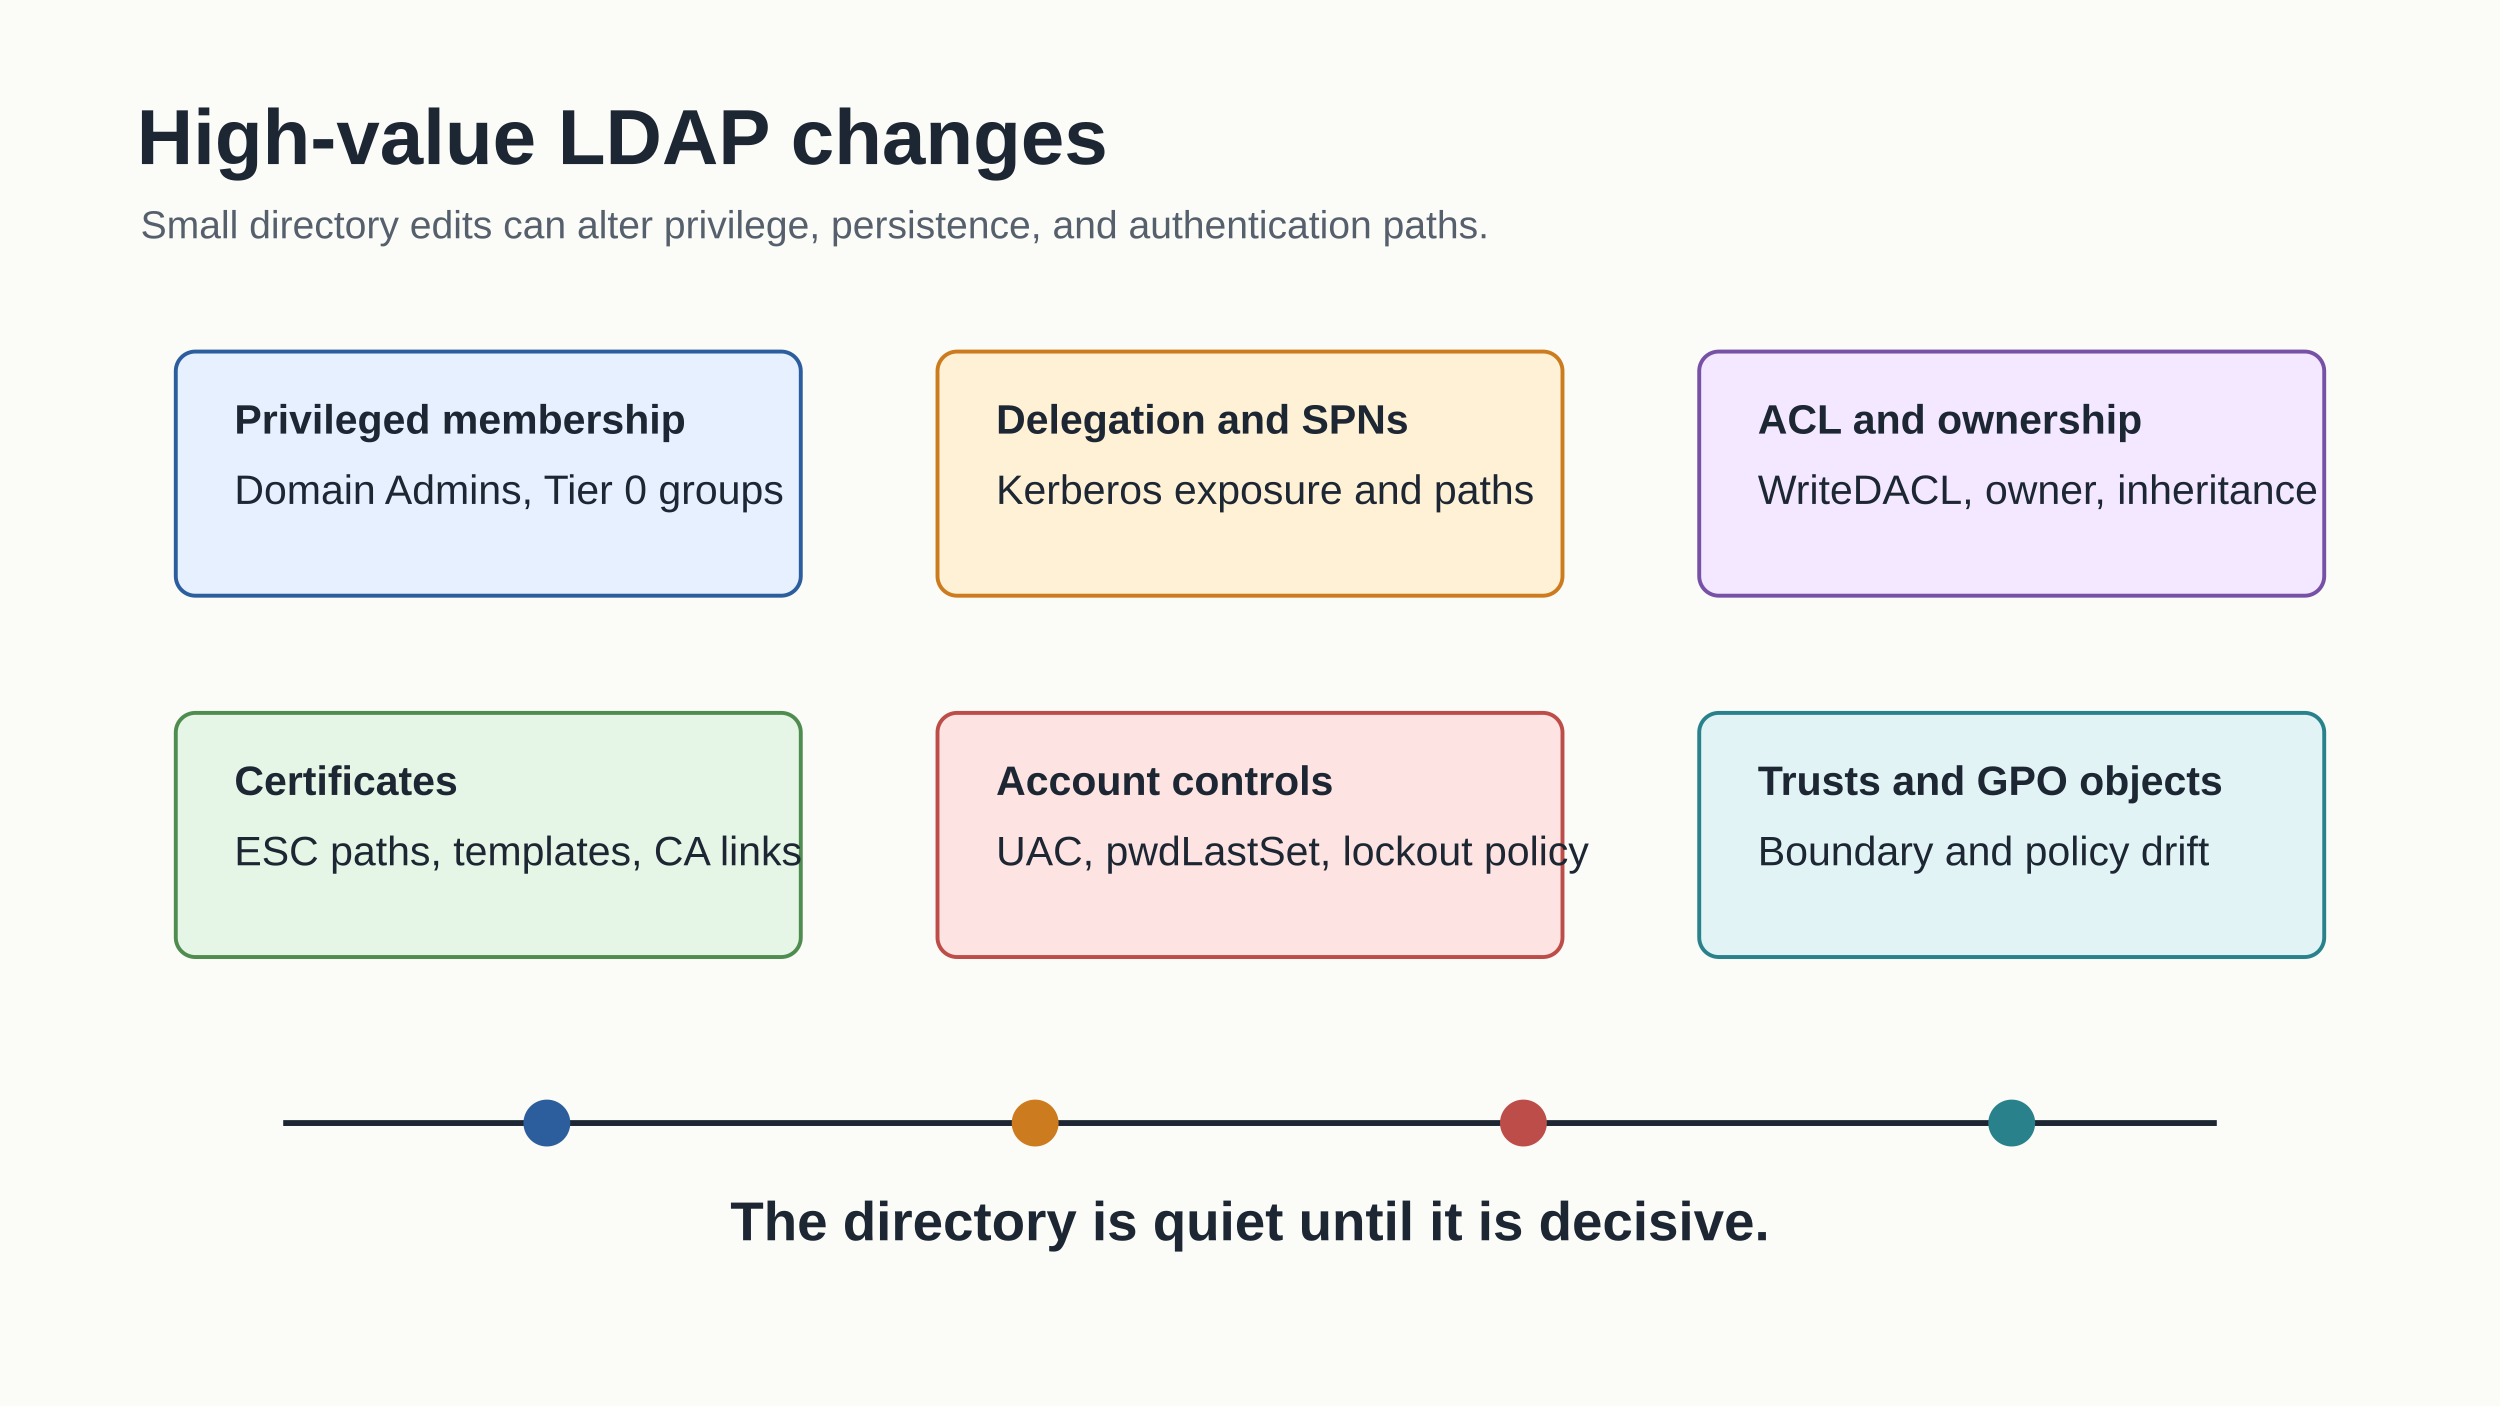
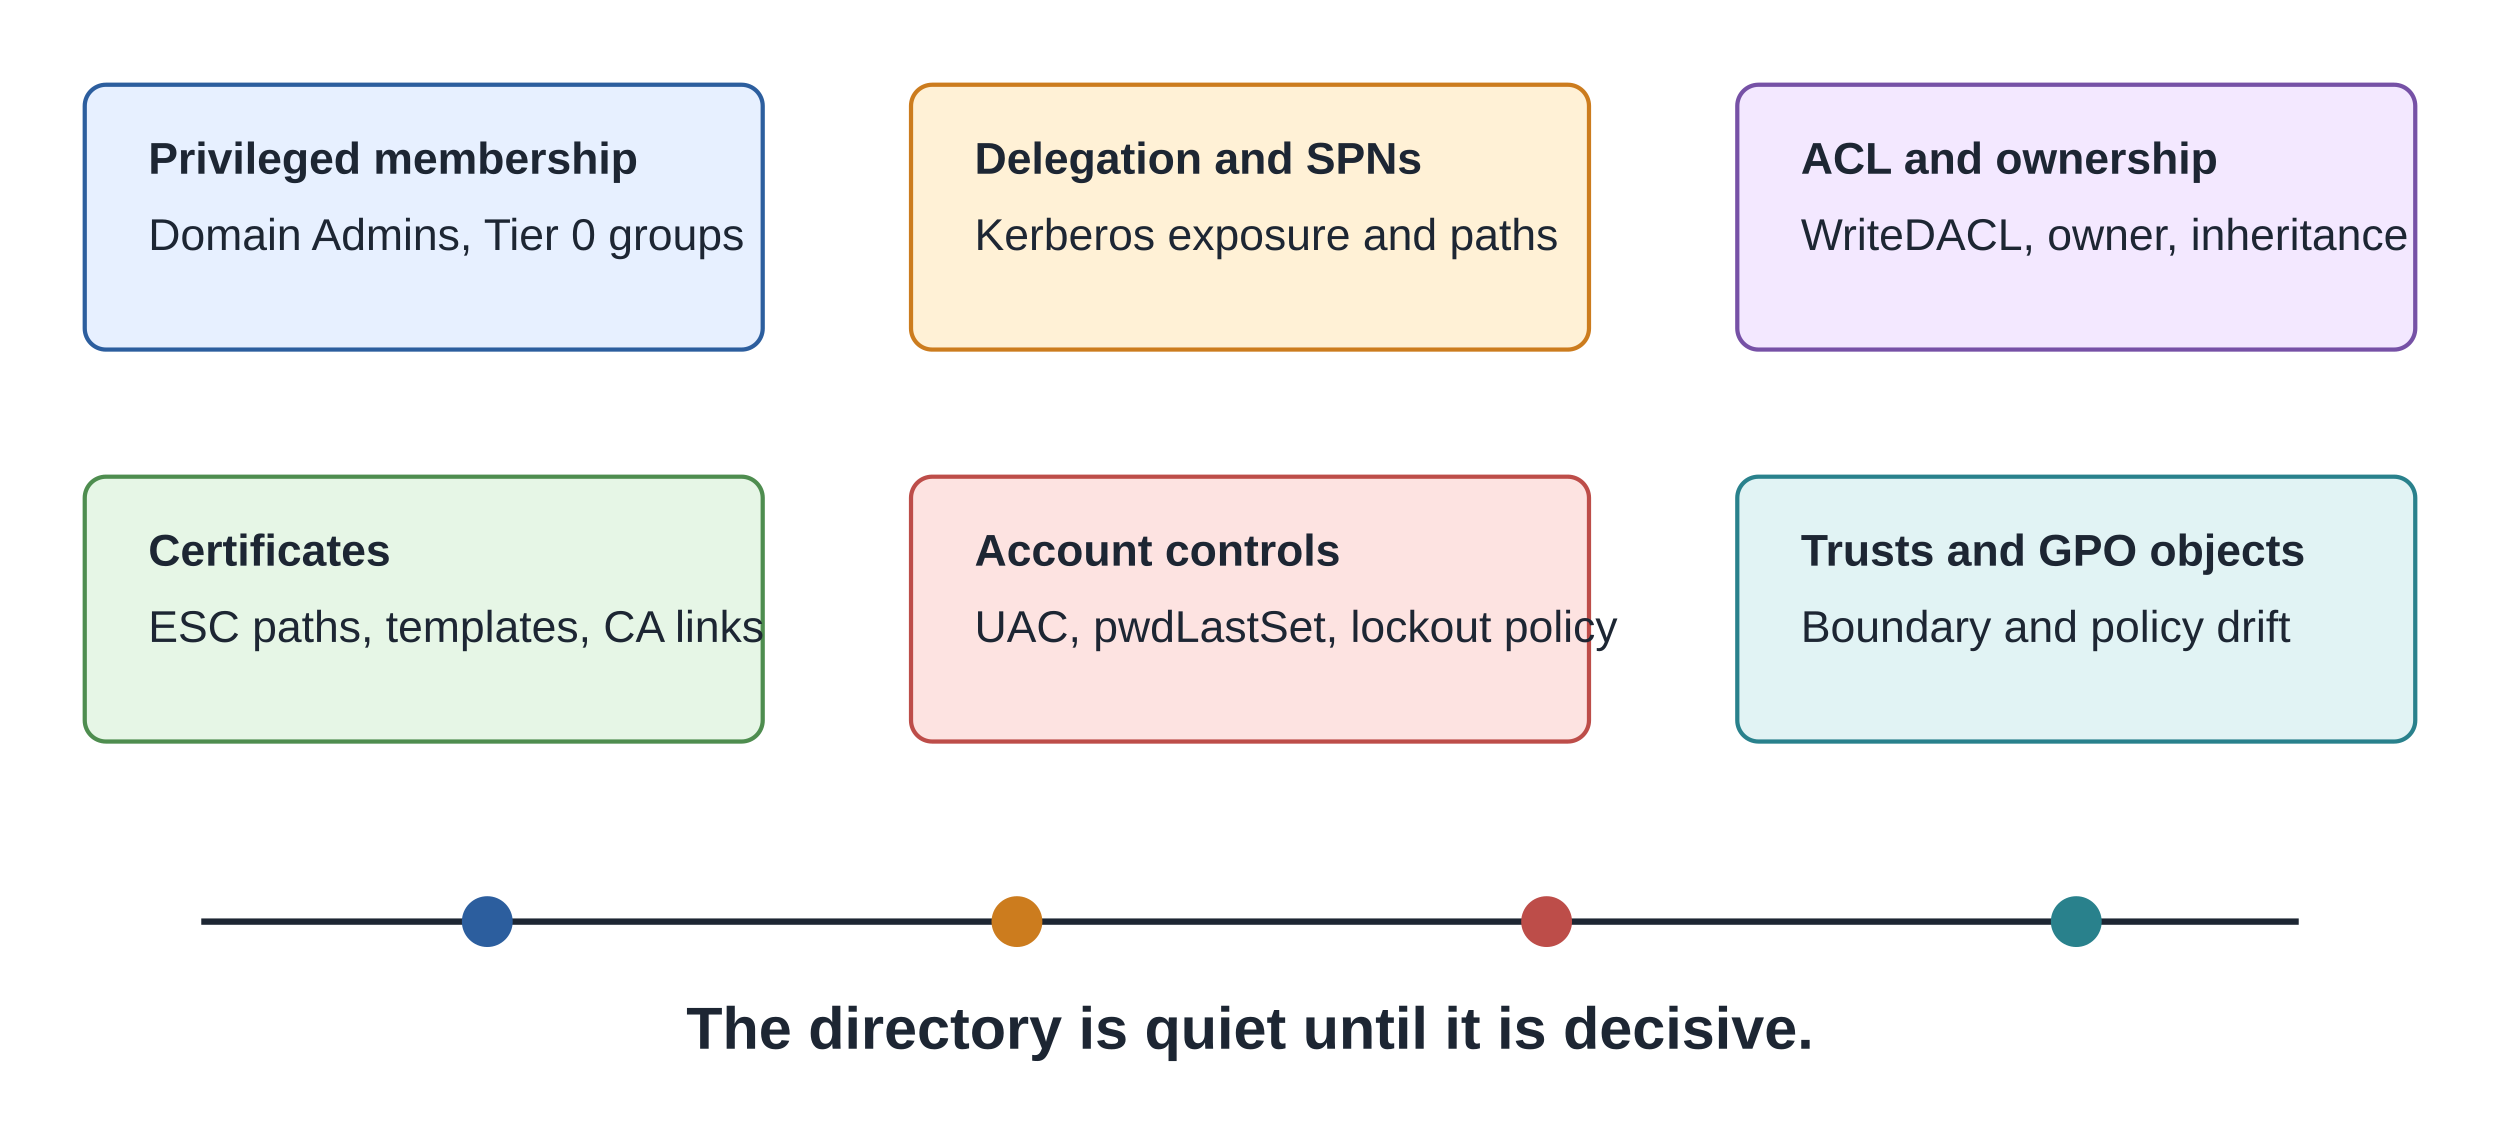
- <svg xmlns="http://www.w3.org/2000/svg" width="1280" height="720" viewBox="0 0 1280 720">
-   <rect width="1280" height="720" fill="#fbfbf7" />
-   <text x="70" y="84" font-family="Segoe UI, Arial" font-size="40" font-weight="700" fill="#1d2633">High-value LDAP changes</text>
-   <text x="72" y="122" font-family="Segoe UI, Arial" font-size="20" fill="#56606c">Small directory edits can alter privilege, persistence, and authentication paths.</text>
+ <svg xmlns="http://www.w3.org/2000/svg" width="1180" height="540" viewBox="50 140 1180 540">
  <g font-family="Segoe UI, Arial" font-size="21" fill="#1d2633">
    <rect x="90" y="180" width="320" height="125" rx="10" fill="#e7f0ff" stroke="#2c5e9e" stroke-width="2" />
    <text x="120" y="222" font-weight="700">Privileged membership</text>
    <text x="120" y="258">Domain Admins, Tier 0 groups</text>
    <rect x="480" y="180" width="320" height="125" rx="10" fill="#fff1d6" stroke="#cc7c1e" stroke-width="2" />
    <text x="510" y="222" font-weight="700">Delegation and SPNs</text>
    <text x="510" y="258">Kerberos exposure and paths</text>
    <rect x="870" y="180" width="320" height="125" rx="10" fill="#f3e8ff" stroke="#7651a6" stroke-width="2" />
    <text x="900" y="222" font-weight="700">ACL and ownership</text>
    <text x="900" y="258">WriteDACL, owner, inheritance</text>
    <rect x="90" y="365" width="320" height="125" rx="10" fill="#e6f6e6" stroke="#4e8d4f" stroke-width="2" />
    <text x="120" y="407" font-weight="700">Certificates</text>
    <text x="120" y="443">ESC paths, templates, CA links</text>
    <rect x="480" y="365" width="320" height="125" rx="10" fill="#fde3e1" stroke="#bd4d49" stroke-width="2" />
    <text x="510" y="407" font-weight="700">Account controls</text>
    <text x="510" y="443">UAC, pwdLastSet, lockout policy</text>
    <rect x="870" y="365" width="320" height="125" rx="10" fill="#e1f3f4" stroke="#29818c" stroke-width="2" />
    <text x="900" y="407" font-weight="700">Trusts and GPO objects</text>
    <text x="900" y="443">Boundary and policy drift</text>
  </g>
  <path d="M145 575 H1135" stroke="#1d2633" stroke-width="3" />
  <circle cx="280" cy="575" r="12" fill="#2c5e9e" />
  <circle cx="530" cy="575" r="12" fill="#cc7c1e" />
  <circle cx="780" cy="575" r="12" fill="#bd4d49" />
  <circle cx="1030" cy="575" r="12" fill="#29818c" />
  <text x="640" y="635" text-anchor="middle" font-family="Segoe UI, Arial" font-size="28" font-weight="700" fill="#1d2633">The directory is quiet until it is decisive.</text>
</svg>
